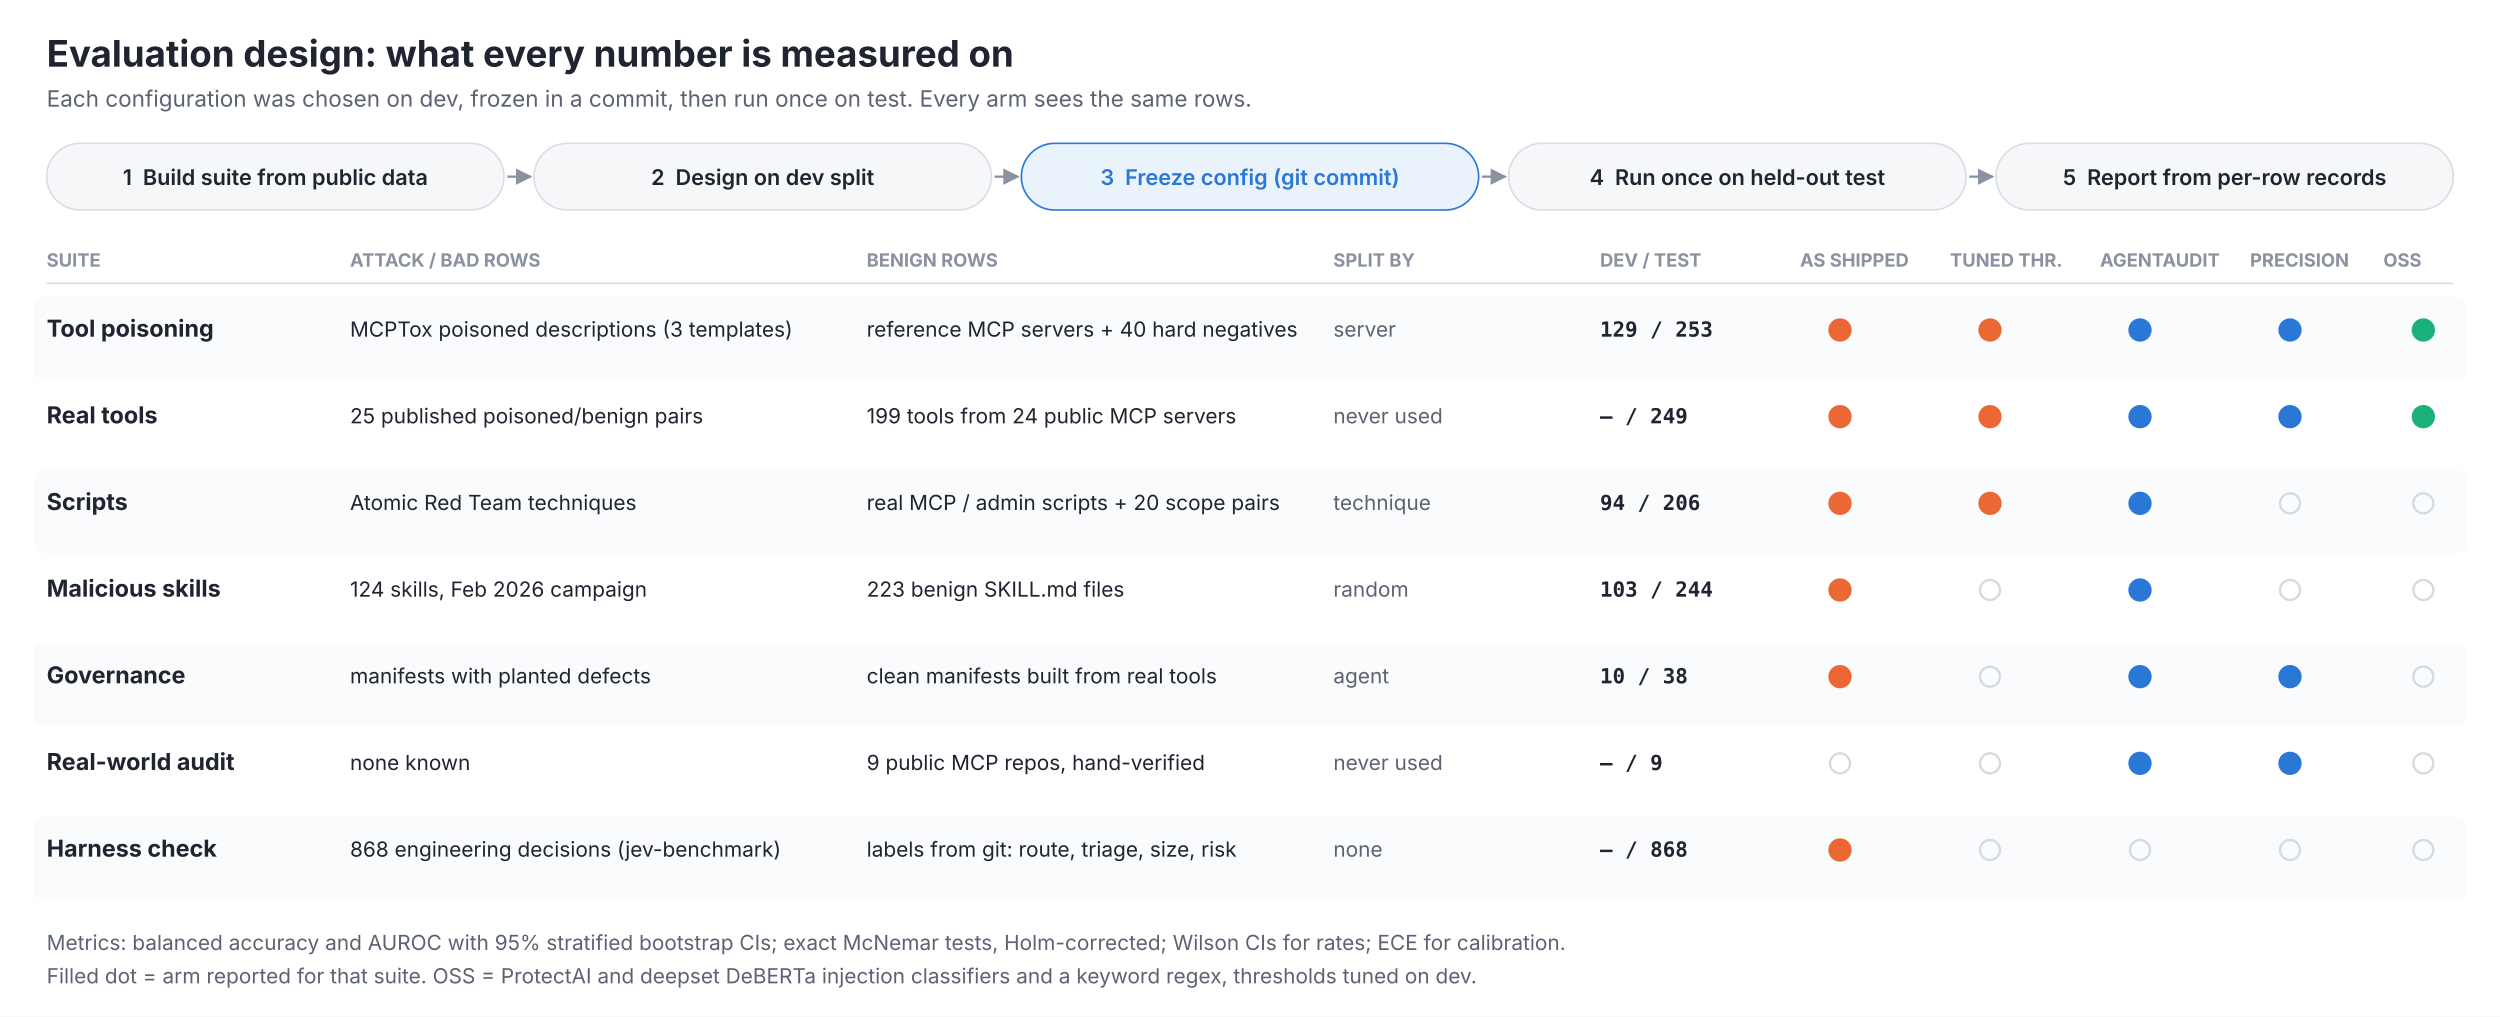
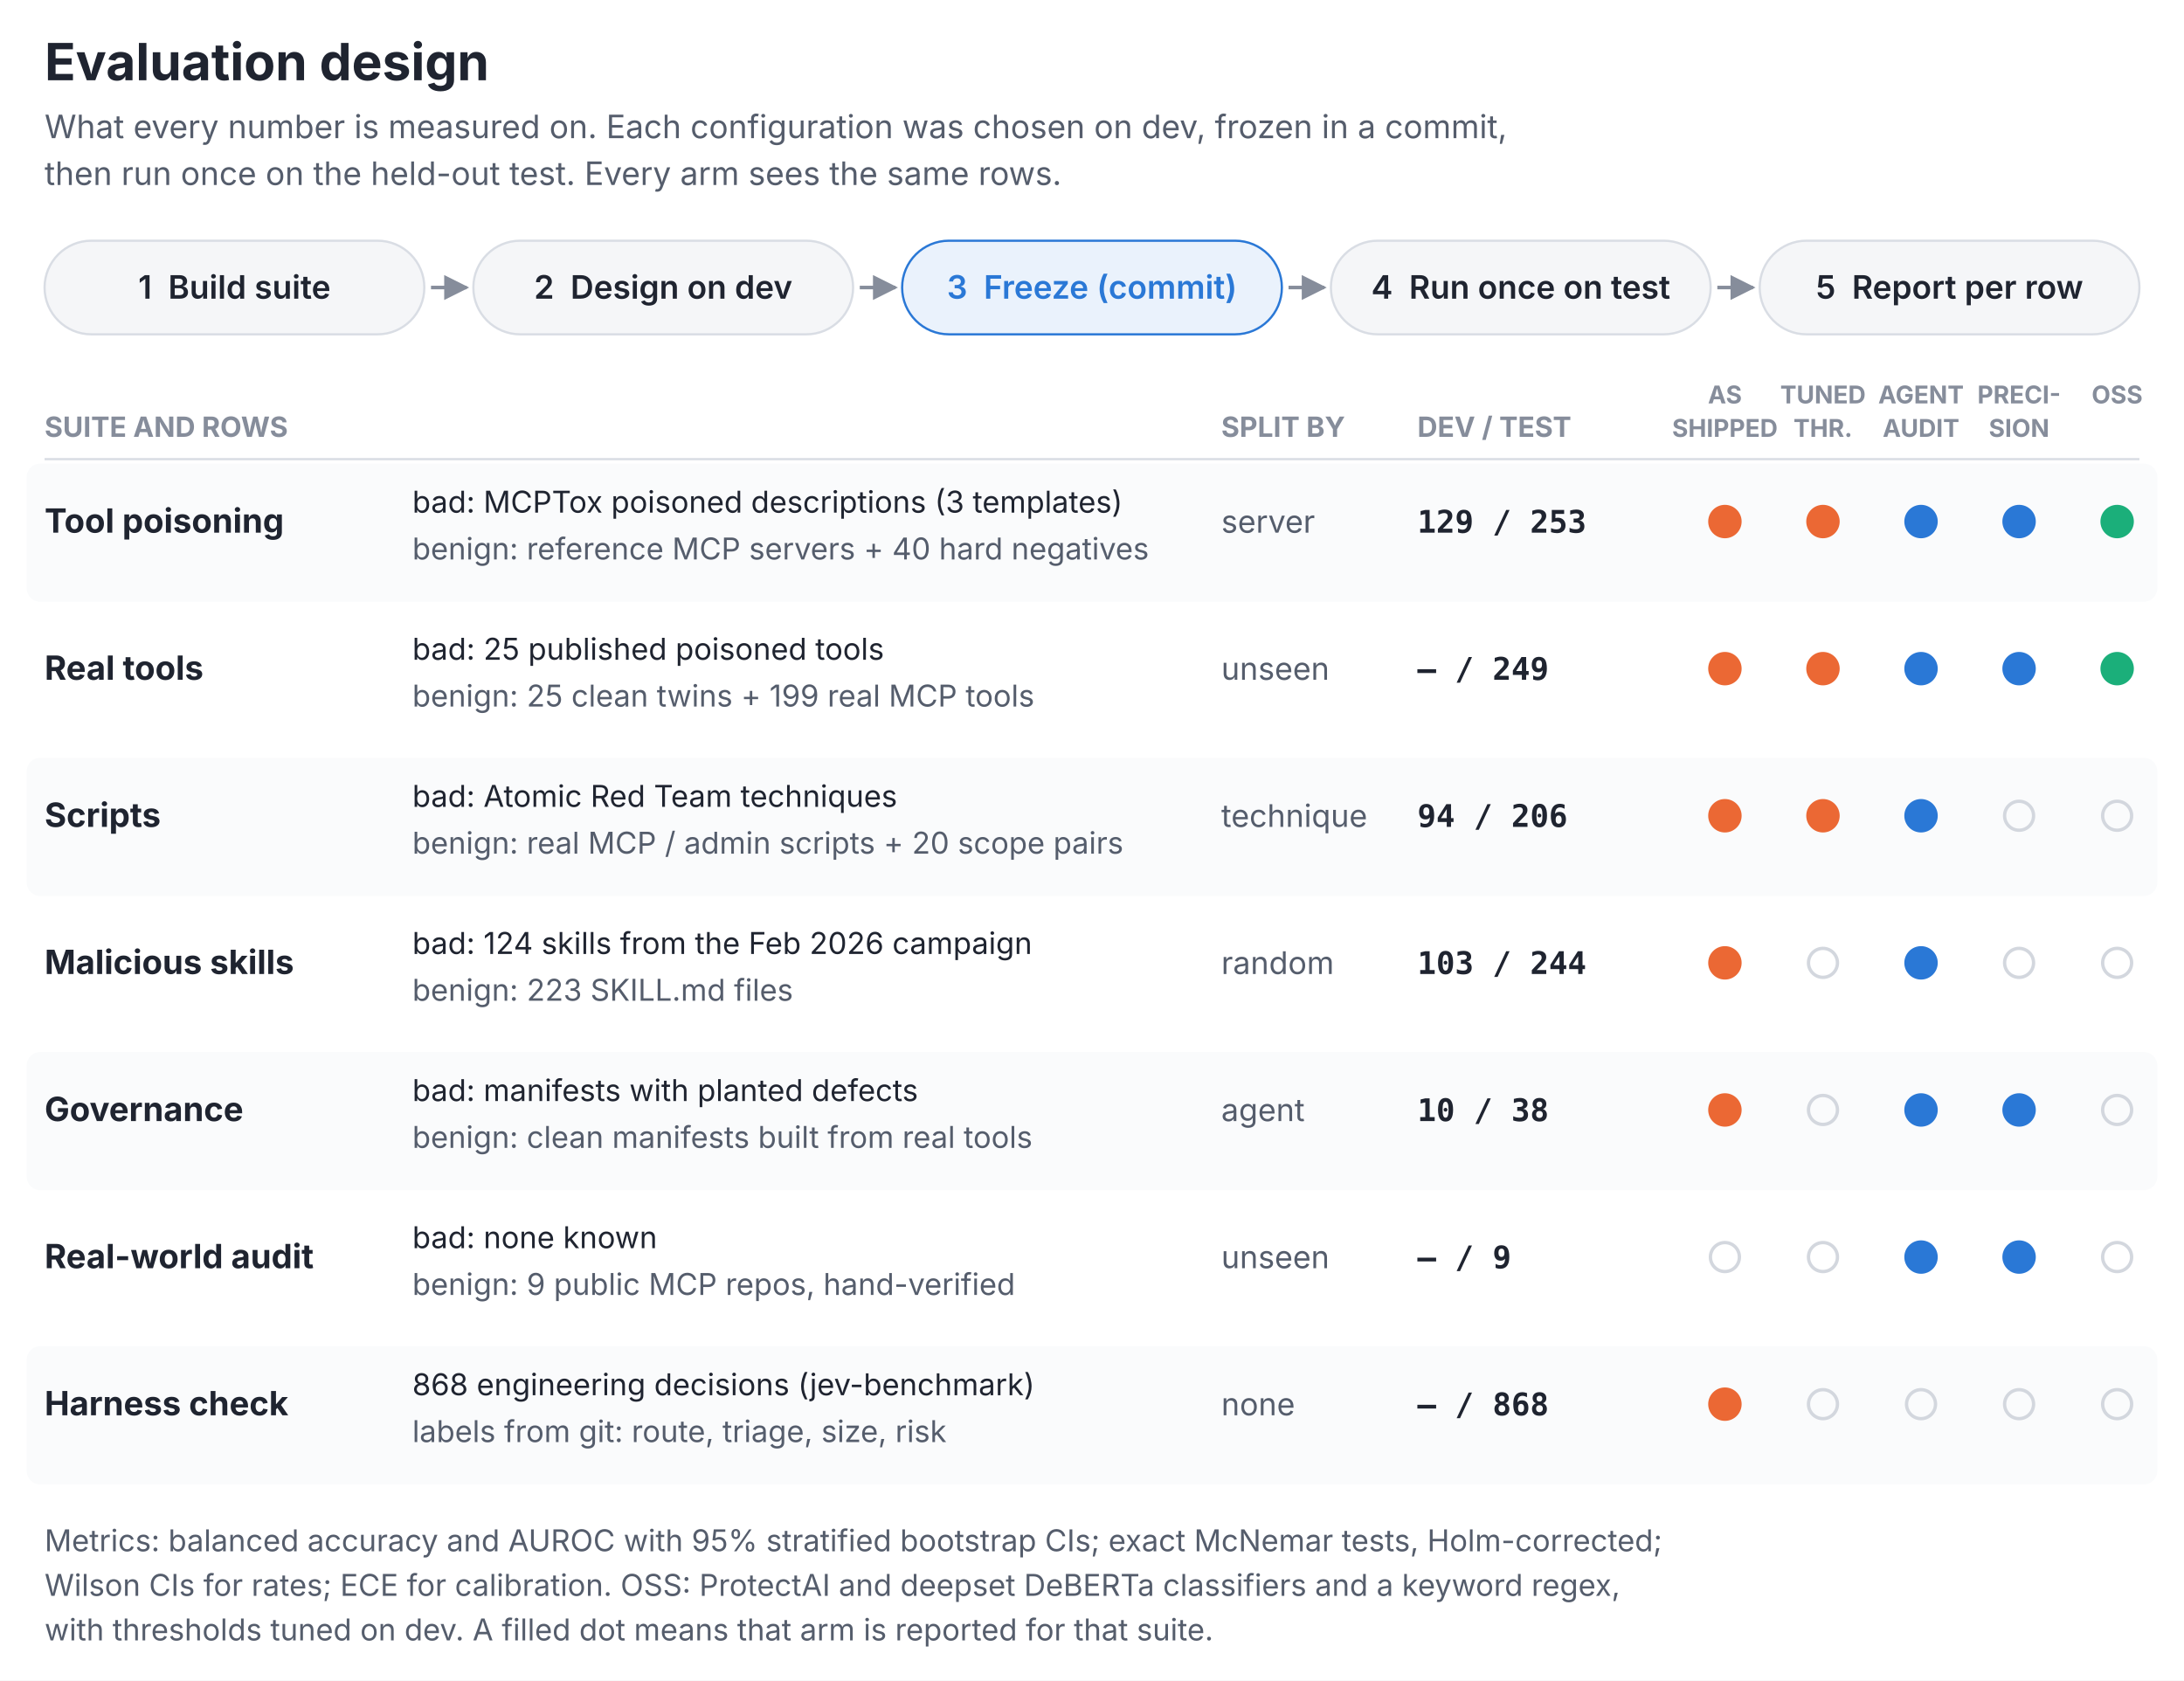
- <svg xmlns="http://www.w3.org/2000/svg" viewBox="0 0 1500 610" width="1500" height="610">
+ <svg xmlns="http://www.w3.org/2000/svg" viewBox="0 0 980 754" width="980" height="754">
  <defs>
-     <marker id="a8a91a0" viewBox="0 0 10 10" refX="9" refY="5" markerWidth="7" markerHeight="7" orient="auto-start-reverse">
-       <path d="M0,0 L10,5 L0,10 z" fill="#8a91a0" />
+     <marker id="a868d9b" viewBox="0 0 10 10" refX="9" refY="5" markerWidth="7" markerHeight="7" orient="auto-start-reverse">
+       <path d="M0,0 L10,5 L0,10 z" fill="#868d9b" />
    </marker>
  </defs>
-   <rect width="1500" height="610" fill="#ffffff" />
-   <text x="28" y="40" font-family="-apple-system,BlinkMacSystemFont,'Segoe UI',Inter,Helvetica,Arial,sans-serif" font-size="22" fill="#1f2430" font-weight="700" text-anchor="start" xml:space="preserve">Evaluation design: what every number is measured on</text>
-   <text x="28" y="64" font-family="-apple-system,BlinkMacSystemFont,'Segoe UI',Inter,Helvetica,Arial,sans-serif" font-size="13.5" fill="#5b6372" font-weight="400" text-anchor="start" xml:space="preserve">Each configuration was chosen on dev, frozen in a commit, then run once on test. Every arm sees the same rows.</text>
-   <rect x="28.0" y="86" width="274.4" height="40" rx="20" fill="#f6f7f9" stroke="#d9dde4" stroke-width="1" />
-   <text x="165.2" y="111" font-family="-apple-system,BlinkMacSystemFont,'Segoe UI',Inter,Helvetica,Arial,sans-serif" font-size="13" fill="#1f2430" font-weight="600" text-anchor="middle" xml:space="preserve">1  Build suite from public data</text>
-   <path d="M304.4,106 L318.4,106" stroke="#8a91a0" stroke-width="1.4" marker-end="url(#a8a91a0)" />
-   <rect x="320.4" y="86" width="274.4" height="40" rx="20" fill="#f6f7f9" stroke="#d9dde4" stroke-width="1" />
-   <text x="457.6" y="111" font-family="-apple-system,BlinkMacSystemFont,'Segoe UI',Inter,Helvetica,Arial,sans-serif" font-size="13" fill="#1f2430" font-weight="600" text-anchor="middle" xml:space="preserve">2  Design on dev split</text>
-   <path d="M596.8,106 L610.8,106" stroke="#8a91a0" stroke-width="1.4" marker-end="url(#a8a91a0)" />
-   <rect x="612.8" y="86" width="274.4" height="40" rx="20" fill="#eaf2fc" stroke="#2a78d6" stroke-width="1" />
-   <text x="750.0" y="111" font-family="-apple-system,BlinkMacSystemFont,'Segoe UI',Inter,Helvetica,Arial,sans-serif" font-size="13" fill="#2a78d6" font-weight="600" text-anchor="middle" xml:space="preserve">3  Freeze config (git commit)</text>
-   <path d="M889.2,106 L903.2,106" stroke="#8a91a0" stroke-width="1.4" marker-end="url(#a8a91a0)" />
-   <rect x="905.2" y="86" width="274.4" height="40" rx="20" fill="#f6f7f9" stroke="#d9dde4" stroke-width="1" />
-   <text x="1042.4" y="111" font-family="-apple-system,BlinkMacSystemFont,'Segoe UI',Inter,Helvetica,Arial,sans-serif" font-size="13" fill="#1f2430" font-weight="600" text-anchor="middle" xml:space="preserve">4  Run once on held-out test</text>
-   <path d="M1181.6,106 L1195.6,106" stroke="#8a91a0" stroke-width="1.4" marker-end="url(#a8a91a0)" />
-   <rect x="1197.6" y="86" width="274.4" height="40" rx="20" fill="#f6f7f9" stroke="#d9dde4" stroke-width="1" />
-   <text x="1334.8" y="111" font-family="-apple-system,BlinkMacSystemFont,'Segoe UI',Inter,Helvetica,Arial,sans-serif" font-size="13" fill="#1f2430" font-weight="600" text-anchor="middle" xml:space="preserve">5  Report from per-row records</text>
-   <text x="28" y="160" font-family="-apple-system,BlinkMacSystemFont,'Segoe UI',Inter,Helvetica,Arial,sans-serif" font-size="11" fill="#8a91a0" font-weight="700" text-anchor="start" xml:space="preserve">SUITE</text>
-   <text x="210" y="160" font-family="-apple-system,BlinkMacSystemFont,'Segoe UI',Inter,Helvetica,Arial,sans-serif" font-size="11" fill="#8a91a0" font-weight="700" text-anchor="start" xml:space="preserve">ATTACK / BAD ROWS</text>
-   <text x="520" y="160" font-family="-apple-system,BlinkMacSystemFont,'Segoe UI',Inter,Helvetica,Arial,sans-serif" font-size="11" fill="#8a91a0" font-weight="700" text-anchor="start" xml:space="preserve">BENIGN ROWS</text>
-   <text x="800" y="160" font-family="-apple-system,BlinkMacSystemFont,'Segoe UI',Inter,Helvetica,Arial,sans-serif" font-size="11" fill="#8a91a0" font-weight="700" text-anchor="start" xml:space="preserve">SPLIT BY</text>
-   <text x="960" y="160" font-family="-apple-system,BlinkMacSystemFont,'Segoe UI',Inter,Helvetica,Arial,sans-serif" font-size="11" fill="#8a91a0" font-weight="700" text-anchor="start" xml:space="preserve">DEV / TEST</text>
-   <text x="1080" y="160" font-family="-apple-system,BlinkMacSystemFont,'Segoe UI',Inter,Helvetica,Arial,sans-serif" font-size="11" fill="#8a91a0" font-weight="700" text-anchor="start" xml:space="preserve">AS SHIPPED</text>
-   <text x="1170" y="160" font-family="-apple-system,BlinkMacSystemFont,'Segoe UI',Inter,Helvetica,Arial,sans-serif" font-size="11" fill="#8a91a0" font-weight="700" text-anchor="start" xml:space="preserve">TUNED THR.</text>
-   <text x="1260" y="160" font-family="-apple-system,BlinkMacSystemFont,'Segoe UI',Inter,Helvetica,Arial,sans-serif" font-size="11" fill="#8a91a0" font-weight="700" text-anchor="start" xml:space="preserve">AGENTAUDIT</text>
-   <text x="1350" y="160" font-family="-apple-system,BlinkMacSystemFont,'Segoe UI',Inter,Helvetica,Arial,sans-serif" font-size="11" fill="#8a91a0" font-weight="700" text-anchor="start" xml:space="preserve">PRECISION</text>
-   <text x="1430" y="160" font-family="-apple-system,BlinkMacSystemFont,'Segoe UI',Inter,Helvetica,Arial,sans-serif" font-size="11" fill="#8a91a0" font-weight="700" text-anchor="start" xml:space="preserve">OSS</text>
-   <line x1="28" y1="170" x2="1472" y2="170" stroke="#d9dde4" stroke-width="1" />
-   <rect x="20" y="178" width="1460" height="50" rx="6" fill="#fafbfc" stroke="none" stroke-width="1" />
-   <text x="28" y="202" font-family="-apple-system,BlinkMacSystemFont,'Segoe UI',Inter,Helvetica,Arial,sans-serif" font-size="14" fill="#1f2430" font-weight="700" text-anchor="start" xml:space="preserve">Tool poisoning</text>
-   <text x="210" y="202" font-family="-apple-system,BlinkMacSystemFont,'Segoe UI',Inter,Helvetica,Arial,sans-serif" font-size="12.5" fill="#1f2430" font-weight="400" text-anchor="start" xml:space="preserve">MCPTox poisoned descriptions (3 templates)</text>
-   <text x="520" y="202" font-family="-apple-system,BlinkMacSystemFont,'Segoe UI',Inter,Helvetica,Arial,sans-serif" font-size="12.5" fill="#1f2430" font-weight="400" text-anchor="start" xml:space="preserve">reference MCP servers + 40 hard negatives</text>
-   <text x="800" y="202" font-family="-apple-system,BlinkMacSystemFont,'Segoe UI',Inter,Helvetica,Arial,sans-serif" font-size="12.5" fill="#5b6372" font-weight="400" text-anchor="start" xml:space="preserve">server</text>
-   <text x="960" y="202" font-family="ui-monospace,SFMono-Regular,Menlo,Consolas,monospace" font-size="12.5" fill="#1f2430" font-weight="600" text-anchor="start" xml:space="preserve">129 / 253</text>
-   <circle cx="1104" cy="198" r="7" fill="#eb6834" />
-   <circle cx="1194" cy="198" r="7" fill="#eb6834" />
-   <circle cx="1284" cy="198" r="7" fill="#2a78d6" />
-   <circle cx="1374" cy="198" r="7" fill="#2a78d6" />
-   <circle cx="1454" cy="198" r="7" fill="#1baf7a" />
-   <text x="28" y="254" font-family="-apple-system,BlinkMacSystemFont,'Segoe UI',Inter,Helvetica,Arial,sans-serif" font-size="14" fill="#1f2430" font-weight="700" text-anchor="start" xml:space="preserve">Real tools</text>
-   <text x="210" y="254" font-family="-apple-system,BlinkMacSystemFont,'Segoe UI',Inter,Helvetica,Arial,sans-serif" font-size="12.5" fill="#1f2430" font-weight="400" text-anchor="start" xml:space="preserve">25 published poisoned/benign pairs</text>
-   <text x="520" y="254" font-family="-apple-system,BlinkMacSystemFont,'Segoe UI',Inter,Helvetica,Arial,sans-serif" font-size="12.5" fill="#1f2430" font-weight="400" text-anchor="start" xml:space="preserve">199 tools from 24 public MCP servers</text>
-   <text x="800" y="254" font-family="-apple-system,BlinkMacSystemFont,'Segoe UI',Inter,Helvetica,Arial,sans-serif" font-size="12.5" fill="#5b6372" font-weight="400" text-anchor="start" xml:space="preserve">never used</text>
-   <text x="960" y="254" font-family="ui-monospace,SFMono-Regular,Menlo,Consolas,monospace" font-size="12.5" fill="#1f2430" font-weight="600" text-anchor="start" xml:space="preserve">— / 249</text>
-   <circle cx="1104" cy="250" r="7" fill="#eb6834" />
-   <circle cx="1194" cy="250" r="7" fill="#eb6834" />
-   <circle cx="1284" cy="250" r="7" fill="#2a78d6" />
-   <circle cx="1374" cy="250" r="7" fill="#2a78d6" />
-   <circle cx="1454" cy="250" r="7" fill="#1baf7a" />
-   <rect x="20" y="282" width="1460" height="50" rx="6" fill="#fafbfc" stroke="none" stroke-width="1" />
-   <text x="28" y="306" font-family="-apple-system,BlinkMacSystemFont,'Segoe UI',Inter,Helvetica,Arial,sans-serif" font-size="14" fill="#1f2430" font-weight="700" text-anchor="start" xml:space="preserve">Scripts</text>
-   <text x="210" y="306" font-family="-apple-system,BlinkMacSystemFont,'Segoe UI',Inter,Helvetica,Arial,sans-serif" font-size="12.5" fill="#1f2430" font-weight="400" text-anchor="start" xml:space="preserve">Atomic Red Team techniques</text>
-   <text x="520" y="306" font-family="-apple-system,BlinkMacSystemFont,'Segoe UI',Inter,Helvetica,Arial,sans-serif" font-size="12.5" fill="#1f2430" font-weight="400" text-anchor="start" xml:space="preserve">real MCP / admin scripts + 20 scope pairs</text>
-   <text x="800" y="306" font-family="-apple-system,BlinkMacSystemFont,'Segoe UI',Inter,Helvetica,Arial,sans-serif" font-size="12.5" fill="#5b6372" font-weight="400" text-anchor="start" xml:space="preserve">technique</text>
-   <text x="960" y="306" font-family="ui-monospace,SFMono-Regular,Menlo,Consolas,monospace" font-size="12.5" fill="#1f2430" font-weight="600" text-anchor="start" xml:space="preserve">94 / 206</text>
-   <circle cx="1104" cy="302" r="7" fill="#eb6834" />
-   <circle cx="1194" cy="302" r="7" fill="#eb6834" />
-   <circle cx="1284" cy="302" r="7" fill="#2a78d6" />
-   <circle cx="1374" cy="302" r="6" fill="none" stroke="#d5d9e0" stroke-width="1.4" />
-   <circle cx="1454" cy="302" r="6" fill="none" stroke="#d5d9e0" stroke-width="1.4" />
-   <text x="28" y="358" font-family="-apple-system,BlinkMacSystemFont,'Segoe UI',Inter,Helvetica,Arial,sans-serif" font-size="14" fill="#1f2430" font-weight="700" text-anchor="start" xml:space="preserve">Malicious skills</text>
-   <text x="210" y="358" font-family="-apple-system,BlinkMacSystemFont,'Segoe UI',Inter,Helvetica,Arial,sans-serif" font-size="12.5" fill="#1f2430" font-weight="400" text-anchor="start" xml:space="preserve">124 skills, Feb 2026 campaign</text>
-   <text x="520" y="358" font-family="-apple-system,BlinkMacSystemFont,'Segoe UI',Inter,Helvetica,Arial,sans-serif" font-size="12.5" fill="#1f2430" font-weight="400" text-anchor="start" xml:space="preserve">223 benign SKILL.md files</text>
-   <text x="800" y="358" font-family="-apple-system,BlinkMacSystemFont,'Segoe UI',Inter,Helvetica,Arial,sans-serif" font-size="12.5" fill="#5b6372" font-weight="400" text-anchor="start" xml:space="preserve">random</text>
-   <text x="960" y="358" font-family="ui-monospace,SFMono-Regular,Menlo,Consolas,monospace" font-size="12.5" fill="#1f2430" font-weight="600" text-anchor="start" xml:space="preserve">103 / 244</text>
-   <circle cx="1104" cy="354" r="7" fill="#eb6834" />
-   <circle cx="1194" cy="354" r="6" fill="none" stroke="#d5d9e0" stroke-width="1.4" />
-   <circle cx="1284" cy="354" r="7" fill="#2a78d6" />
-   <circle cx="1374" cy="354" r="6" fill="none" stroke="#d5d9e0" stroke-width="1.4" />
-   <circle cx="1454" cy="354" r="6" fill="none" stroke="#d5d9e0" stroke-width="1.4" />
-   <rect x="20" y="386" width="1460" height="50" rx="6" fill="#fafbfc" stroke="none" stroke-width="1" />
-   <text x="28" y="410" font-family="-apple-system,BlinkMacSystemFont,'Segoe UI',Inter,Helvetica,Arial,sans-serif" font-size="14" fill="#1f2430" font-weight="700" text-anchor="start" xml:space="preserve">Governance</text>
-   <text x="210" y="410" font-family="-apple-system,BlinkMacSystemFont,'Segoe UI',Inter,Helvetica,Arial,sans-serif" font-size="12.5" fill="#1f2430" font-weight="400" text-anchor="start" xml:space="preserve">manifests with planted defects</text>
-   <text x="520" y="410" font-family="-apple-system,BlinkMacSystemFont,'Segoe UI',Inter,Helvetica,Arial,sans-serif" font-size="12.5" fill="#1f2430" font-weight="400" text-anchor="start" xml:space="preserve">clean manifests built from real tools</text>
-   <text x="800" y="410" font-family="-apple-system,BlinkMacSystemFont,'Segoe UI',Inter,Helvetica,Arial,sans-serif" font-size="12.5" fill="#5b6372" font-weight="400" text-anchor="start" xml:space="preserve">agent</text>
-   <text x="960" y="410" font-family="ui-monospace,SFMono-Regular,Menlo,Consolas,monospace" font-size="12.5" fill="#1f2430" font-weight="600" text-anchor="start" xml:space="preserve">10 / 38</text>
-   <circle cx="1104" cy="406" r="7" fill="#eb6834" />
-   <circle cx="1194" cy="406" r="6" fill="none" stroke="#d5d9e0" stroke-width="1.4" />
-   <circle cx="1284" cy="406" r="7" fill="#2a78d6" />
-   <circle cx="1374" cy="406" r="7" fill="#2a78d6" />
-   <circle cx="1454" cy="406" r="6" fill="none" stroke="#d5d9e0" stroke-width="1.4" />
-   <text x="28" y="462" font-family="-apple-system,BlinkMacSystemFont,'Segoe UI',Inter,Helvetica,Arial,sans-serif" font-size="14" fill="#1f2430" font-weight="700" text-anchor="start" xml:space="preserve">Real-world audit</text>
-   <text x="210" y="462" font-family="-apple-system,BlinkMacSystemFont,'Segoe UI',Inter,Helvetica,Arial,sans-serif" font-size="12.5" fill="#1f2430" font-weight="400" text-anchor="start" xml:space="preserve">none known</text>
-   <text x="520" y="462" font-family="-apple-system,BlinkMacSystemFont,'Segoe UI',Inter,Helvetica,Arial,sans-serif" font-size="12.5" fill="#1f2430" font-weight="400" text-anchor="start" xml:space="preserve">9 public MCP repos, hand-verified</text>
-   <text x="800" y="462" font-family="-apple-system,BlinkMacSystemFont,'Segoe UI',Inter,Helvetica,Arial,sans-serif" font-size="12.5" fill="#5b6372" font-weight="400" text-anchor="start" xml:space="preserve">never used</text>
-   <text x="960" y="462" font-family="ui-monospace,SFMono-Regular,Menlo,Consolas,monospace" font-size="12.5" fill="#1f2430" font-weight="600" text-anchor="start" xml:space="preserve">— / 9</text>
-   <circle cx="1104" cy="458" r="6" fill="none" stroke="#d5d9e0" stroke-width="1.4" />
-   <circle cx="1194" cy="458" r="6" fill="none" stroke="#d5d9e0" stroke-width="1.4" />
-   <circle cx="1284" cy="458" r="7" fill="#2a78d6" />
-   <circle cx="1374" cy="458" r="7" fill="#2a78d6" />
-   <circle cx="1454" cy="458" r="6" fill="none" stroke="#d5d9e0" stroke-width="1.4" />
-   <rect x="20" y="490" width="1460" height="50" rx="6" fill="#fafbfc" stroke="none" stroke-width="1" />
-   <text x="28" y="514" font-family="-apple-system,BlinkMacSystemFont,'Segoe UI',Inter,Helvetica,Arial,sans-serif" font-size="14" fill="#1f2430" font-weight="700" text-anchor="start" xml:space="preserve">Harness check</text>
-   <text x="210" y="514" font-family="-apple-system,BlinkMacSystemFont,'Segoe UI',Inter,Helvetica,Arial,sans-serif" font-size="12.5" fill="#1f2430" font-weight="400" text-anchor="start" xml:space="preserve">868 engineering decisions (jev-benchmark)</text>
-   <text x="520" y="514" font-family="-apple-system,BlinkMacSystemFont,'Segoe UI',Inter,Helvetica,Arial,sans-serif" font-size="12.5" fill="#1f2430" font-weight="400" text-anchor="start" xml:space="preserve">labels from git: route, triage, size, risk</text>
-   <text x="800" y="514" font-family="-apple-system,BlinkMacSystemFont,'Segoe UI',Inter,Helvetica,Arial,sans-serif" font-size="12.5" fill="#5b6372" font-weight="400" text-anchor="start" xml:space="preserve">none</text>
-   <text x="960" y="514" font-family="ui-monospace,SFMono-Regular,Menlo,Consolas,monospace" font-size="12.5" fill="#1f2430" font-weight="600" text-anchor="start" xml:space="preserve">— / 868</text>
-   <circle cx="1104" cy="510" r="7" fill="#eb6834" />
-   <circle cx="1194" cy="510" r="6" fill="none" stroke="#d5d9e0" stroke-width="1.4" />
-   <circle cx="1284" cy="510" r="6" fill="none" stroke="#d5d9e0" stroke-width="1.4" />
-   <circle cx="1374" cy="510" r="6" fill="none" stroke="#d5d9e0" stroke-width="1.4" />
-   <circle cx="1454" cy="510" r="6" fill="none" stroke="#d5d9e0" stroke-width="1.4" />
-   <text x="28" y="570" font-family="-apple-system,BlinkMacSystemFont,'Segoe UI',Inter,Helvetica,Arial,sans-serif" font-size="12.5" fill="#5b6372" font-weight="400" text-anchor="start" xml:space="preserve">Metrics: balanced accuracy and AUROC with 95% stratified bootstrap CIs; exact McNemar tests, Holm-corrected; Wilson CIs for rates; ECE for calibration.</text>
-   <text x="28" y="590" font-family="-apple-system,BlinkMacSystemFont,'Segoe UI',Inter,Helvetica,Arial,sans-serif" font-size="12.5" fill="#5b6372" font-weight="400" text-anchor="start" xml:space="preserve">Filled dot = arm reported for that suite. OSS = ProtectAI and deepset DeBERTa injection classifiers and a keyword regex, thresholds tuned on dev.</text>
+   <rect width="980" height="754" fill="#ffffff" />
+   <text x="20" y="36" font-family="-apple-system,BlinkMacSystemFont,'Segoe UI',Inter,Helvetica,Arial,sans-serif" font-size="23" fill="#1f2430" font-weight="700" text-anchor="start" xml:space="preserve">Evaluation design</text>
+   <text x="20" y="62" font-family="-apple-system,BlinkMacSystemFont,'Segoe UI',Inter,Helvetica,Arial,sans-serif" font-size="14.5" fill="#555d6c" font-weight="400" text-anchor="start" xml:space="preserve">What every number is measured on. Each configuration was chosen on dev, frozen in a commit,</text>
+   <text x="20" y="83" font-family="-apple-system,BlinkMacSystemFont,'Segoe UI',Inter,Helvetica,Arial,sans-serif" font-size="14.5" fill="#555d6c" font-weight="400" text-anchor="start" xml:space="preserve">then run once on the held-out test. Every arm sees the same rows.</text>
+   <rect x="20.0" y="108" width="170.4" height="42" rx="21" fill="#f5f6f8" stroke="#d9dde4" stroke-width="1" />
+   <text x="105.2" y="134" font-family="-apple-system,BlinkMacSystemFont,'Segoe UI',Inter,Helvetica,Arial,sans-serif" font-size="14.5" fill="#1f2430" font-weight="600" text-anchor="middle" xml:space="preserve">1  Build suite</text>
+   <path d="M193.4,129 L209.4,129" stroke="#868d9b" stroke-width="1.6" marker-end="url(#a868d9b)" />
+   <rect x="212.4" y="108" width="170.4" height="42" rx="21" fill="#f5f6f8" stroke="#d9dde4" stroke-width="1" />
+   <text x="297.6" y="134" font-family="-apple-system,BlinkMacSystemFont,'Segoe UI',Inter,Helvetica,Arial,sans-serif" font-size="14.5" fill="#1f2430" font-weight="600" text-anchor="middle" xml:space="preserve">2  Design on dev</text>
+   <path d="M385.8,129 L401.8,129" stroke="#868d9b" stroke-width="1.6" marker-end="url(#a868d9b)" />
+   <rect x="404.8" y="108" width="170.4" height="42" rx="21" fill="#eaf2fc" stroke="#2a78d6" stroke-width="1" />
+   <text x="490.0" y="134" font-family="-apple-system,BlinkMacSystemFont,'Segoe UI',Inter,Helvetica,Arial,sans-serif" font-size="14.5" fill="#2a78d6" font-weight="600" text-anchor="middle" xml:space="preserve">3  Freeze (commit)</text>
+   <path d="M578.2,129 L594.2,129" stroke="#868d9b" stroke-width="1.6" marker-end="url(#a868d9b)" />
+   <rect x="597.2" y="108" width="170.4" height="42" rx="21" fill="#f5f6f8" stroke="#d9dde4" stroke-width="1" />
+   <text x="682.4" y="134" font-family="-apple-system,BlinkMacSystemFont,'Segoe UI',Inter,Helvetica,Arial,sans-serif" font-size="14.5" fill="#1f2430" font-weight="600" text-anchor="middle" xml:space="preserve">4  Run once on test</text>
+   <path d="M770.6,129 L786.6,129" stroke="#868d9b" stroke-width="1.6" marker-end="url(#a868d9b)" />
+   <rect x="789.6" y="108" width="170.4" height="42" rx="21" fill="#f5f6f8" stroke="#d9dde4" stroke-width="1" />
+   <text x="874.8" y="134" font-family="-apple-system,BlinkMacSystemFont,'Segoe UI',Inter,Helvetica,Arial,sans-serif" font-size="14.5" fill="#1f2430" font-weight="600" text-anchor="middle" xml:space="preserve">5  Report per row</text>
+   <text x="20" y="196" font-family="-apple-system,BlinkMacSystemFont,'Segoe UI',Inter,Helvetica,Arial,sans-serif" font-size="12.5" fill="#868d9b" font-weight="700" text-anchor="start" xml:space="preserve">SUITE AND ROWS</text>
+   <text x="548" y="196" font-family="-apple-system,BlinkMacSystemFont,'Segoe UI',Inter,Helvetica,Arial,sans-serif" font-size="12.5" fill="#868d9b" font-weight="700" text-anchor="start" xml:space="preserve">SPLIT BY</text>
+   <text x="636" y="196" font-family="-apple-system,BlinkMacSystemFont,'Segoe UI',Inter,Helvetica,Arial,sans-serif" font-size="12.5" fill="#868d9b" font-weight="700" text-anchor="start" xml:space="preserve">DEV / TEST</text>
+   <text x="774" y="181" font-family="-apple-system,BlinkMacSystemFont,'Segoe UI',Inter,Helvetica,Arial,sans-serif" font-size="11" fill="#868d9b" font-weight="700" text-anchor="middle" xml:space="preserve">AS</text>
+   <text x="774" y="196" font-family="-apple-system,BlinkMacSystemFont,'Segoe UI',Inter,Helvetica,Arial,sans-serif" font-size="11" fill="#868d9b" font-weight="700" text-anchor="middle" xml:space="preserve">SHIPPED</text>
+   <text x="818" y="181" font-family="-apple-system,BlinkMacSystemFont,'Segoe UI',Inter,Helvetica,Arial,sans-serif" font-size="11" fill="#868d9b" font-weight="700" text-anchor="middle" xml:space="preserve">TUNED</text>
+   <text x="818" y="196" font-family="-apple-system,BlinkMacSystemFont,'Segoe UI',Inter,Helvetica,Arial,sans-serif" font-size="11" fill="#868d9b" font-weight="700" text-anchor="middle" xml:space="preserve">THR.</text>
+   <text x="862" y="181" font-family="-apple-system,BlinkMacSystemFont,'Segoe UI',Inter,Helvetica,Arial,sans-serif" font-size="11" fill="#868d9b" font-weight="700" text-anchor="middle" xml:space="preserve">AGENT</text>
+   <text x="862" y="196" font-family="-apple-system,BlinkMacSystemFont,'Segoe UI',Inter,Helvetica,Arial,sans-serif" font-size="11" fill="#868d9b" font-weight="700" text-anchor="middle" xml:space="preserve">AUDIT</text>
+   <text x="906" y="181" font-family="-apple-system,BlinkMacSystemFont,'Segoe UI',Inter,Helvetica,Arial,sans-serif" font-size="11" fill="#868d9b" font-weight="700" text-anchor="middle" xml:space="preserve">PRECI-</text>
+   <text x="906" y="196" font-family="-apple-system,BlinkMacSystemFont,'Segoe UI',Inter,Helvetica,Arial,sans-serif" font-size="11" fill="#868d9b" font-weight="700" text-anchor="middle" xml:space="preserve">SION</text>
+   <text x="950" y="181" font-family="-apple-system,BlinkMacSystemFont,'Segoe UI',Inter,Helvetica,Arial,sans-serif" font-size="11" fill="#868d9b" font-weight="700" text-anchor="middle" xml:space="preserve">OSS</text>
+   <text x="950" y="196" font-family="-apple-system,BlinkMacSystemFont,'Segoe UI',Inter,Helvetica,Arial,sans-serif" font-size="11" fill="#868d9b" font-weight="700" text-anchor="middle" xml:space="preserve" />
+   <line x1="20" y1="206" x2="960" y2="206" stroke="#d9dde4" stroke-width="1" />
+   <rect x="12" y="208" width="956" height="62" rx="6" fill="#fafbfc" stroke="none" stroke-width="1" />
+   <text x="20" y="239" font-family="-apple-system,BlinkMacSystemFont,'Segoe UI',Inter,Helvetica,Arial,sans-serif" font-size="15" fill="#1f2430" font-weight="700" text-anchor="start" xml:space="preserve">Tool poisoning</text>
+   <text x="185" y="230" font-family="-apple-system,BlinkMacSystemFont,'Segoe UI',Inter,Helvetica,Arial,sans-serif" font-size="13.5" fill="#1f2430" font-weight="400" text-anchor="start" xml:space="preserve">bad: MCPTox poisoned descriptions (3 templates)</text>
+   <text x="185" y="251" font-family="-apple-system,BlinkMacSystemFont,'Segoe UI',Inter,Helvetica,Arial,sans-serif" font-size="13.5" fill="#555d6c" font-weight="400" text-anchor="start" xml:space="preserve">benign: reference MCP servers + 40 hard negatives</text>
+   <text x="548" y="239" font-family="-apple-system,BlinkMacSystemFont,'Segoe UI',Inter,Helvetica,Arial,sans-serif" font-size="14" fill="#555d6c" font-weight="400" text-anchor="start" xml:space="preserve">server</text>
+   <text x="636" y="239" font-family="ui-monospace,SFMono-Regular,Menlo,Consolas,monospace" font-size="14" fill="#1f2430" font-weight="600" text-anchor="start" xml:space="preserve">129 / 253</text>
+   <circle cx="774" cy="234" r="7.5" fill="#eb6834" />
+   <circle cx="818" cy="234" r="7.5" fill="#eb6834" />
+   <circle cx="862" cy="234" r="7.5" fill="#2a78d6" />
+   <circle cx="906" cy="234" r="7.5" fill="#2a78d6" />
+   <circle cx="950" cy="234" r="7.5" fill="#1baf7a" />
+   <text x="20" y="305" font-family="-apple-system,BlinkMacSystemFont,'Segoe UI',Inter,Helvetica,Arial,sans-serif" font-size="15" fill="#1f2430" font-weight="700" text-anchor="start" xml:space="preserve">Real tools</text>
+   <text x="185" y="296" font-family="-apple-system,BlinkMacSystemFont,'Segoe UI',Inter,Helvetica,Arial,sans-serif" font-size="13.5" fill="#1f2430" font-weight="400" text-anchor="start" xml:space="preserve">bad: 25 published poisoned tools</text>
+   <text x="185" y="317" font-family="-apple-system,BlinkMacSystemFont,'Segoe UI',Inter,Helvetica,Arial,sans-serif" font-size="13.5" fill="#555d6c" font-weight="400" text-anchor="start" xml:space="preserve">benign: 25 clean twins + 199 real MCP tools</text>
+   <text x="548" y="305" font-family="-apple-system,BlinkMacSystemFont,'Segoe UI',Inter,Helvetica,Arial,sans-serif" font-size="14" fill="#555d6c" font-weight="400" text-anchor="start" xml:space="preserve">unseen</text>
+   <text x="636" y="305" font-family="ui-monospace,SFMono-Regular,Menlo,Consolas,monospace" font-size="14" fill="#1f2430" font-weight="600" text-anchor="start" xml:space="preserve">— / 249</text>
+   <circle cx="774" cy="300" r="7.5" fill="#eb6834" />
+   <circle cx="818" cy="300" r="7.5" fill="#eb6834" />
+   <circle cx="862" cy="300" r="7.5" fill="#2a78d6" />
+   <circle cx="906" cy="300" r="7.5" fill="#2a78d6" />
+   <circle cx="950" cy="300" r="7.5" fill="#1baf7a" />
+   <rect x="12" y="340" width="956" height="62" rx="6" fill="#fafbfc" stroke="none" stroke-width="1" />
+   <text x="20" y="371" font-family="-apple-system,BlinkMacSystemFont,'Segoe UI',Inter,Helvetica,Arial,sans-serif" font-size="15" fill="#1f2430" font-weight="700" text-anchor="start" xml:space="preserve">Scripts</text>
+   <text x="185" y="362" font-family="-apple-system,BlinkMacSystemFont,'Segoe UI',Inter,Helvetica,Arial,sans-serif" font-size="13.5" fill="#1f2430" font-weight="400" text-anchor="start" xml:space="preserve">bad: Atomic Red Team techniques</text>
+   <text x="185" y="383" font-family="-apple-system,BlinkMacSystemFont,'Segoe UI',Inter,Helvetica,Arial,sans-serif" font-size="13.5" fill="#555d6c" font-weight="400" text-anchor="start" xml:space="preserve">benign: real MCP / admin scripts + 20 scope pairs</text>
+   <text x="548" y="371" font-family="-apple-system,BlinkMacSystemFont,'Segoe UI',Inter,Helvetica,Arial,sans-serif" font-size="14" fill="#555d6c" font-weight="400" text-anchor="start" xml:space="preserve">technique</text>
+   <text x="636" y="371" font-family="ui-monospace,SFMono-Regular,Menlo,Consolas,monospace" font-size="14" fill="#1f2430" font-weight="600" text-anchor="start" xml:space="preserve">94 / 206</text>
+   <circle cx="774" cy="366" r="7.5" fill="#eb6834" />
+   <circle cx="818" cy="366" r="7.5" fill="#eb6834" />
+   <circle cx="862" cy="366" r="7.5" fill="#2a78d6" />
+   <circle cx="906" cy="366" r="6.5" fill="none" stroke="#d3d7de" stroke-width="1.5" />
+   <circle cx="950" cy="366" r="6.5" fill="none" stroke="#d3d7de" stroke-width="1.5" />
+   <text x="20" y="437" font-family="-apple-system,BlinkMacSystemFont,'Segoe UI',Inter,Helvetica,Arial,sans-serif" font-size="15" fill="#1f2430" font-weight="700" text-anchor="start" xml:space="preserve">Malicious skills</text>
+   <text x="185" y="428" font-family="-apple-system,BlinkMacSystemFont,'Segoe UI',Inter,Helvetica,Arial,sans-serif" font-size="13.5" fill="#1f2430" font-weight="400" text-anchor="start" xml:space="preserve">bad: 124 skills from the Feb 2026 campaign</text>
+   <text x="185" y="449" font-family="-apple-system,BlinkMacSystemFont,'Segoe UI',Inter,Helvetica,Arial,sans-serif" font-size="13.5" fill="#555d6c" font-weight="400" text-anchor="start" xml:space="preserve">benign: 223 SKILL.md files</text>
+   <text x="548" y="437" font-family="-apple-system,BlinkMacSystemFont,'Segoe UI',Inter,Helvetica,Arial,sans-serif" font-size="14" fill="#555d6c" font-weight="400" text-anchor="start" xml:space="preserve">random</text>
+   <text x="636" y="437" font-family="ui-monospace,SFMono-Regular,Menlo,Consolas,monospace" font-size="14" fill="#1f2430" font-weight="600" text-anchor="start" xml:space="preserve">103 / 244</text>
+   <circle cx="774" cy="432" r="7.5" fill="#eb6834" />
+   <circle cx="818" cy="432" r="6.5" fill="none" stroke="#d3d7de" stroke-width="1.5" />
+   <circle cx="862" cy="432" r="7.5" fill="#2a78d6" />
+   <circle cx="906" cy="432" r="6.5" fill="none" stroke="#d3d7de" stroke-width="1.5" />
+   <circle cx="950" cy="432" r="6.5" fill="none" stroke="#d3d7de" stroke-width="1.5" />
+   <rect x="12" y="472" width="956" height="62" rx="6" fill="#fafbfc" stroke="none" stroke-width="1" />
+   <text x="20" y="503" font-family="-apple-system,BlinkMacSystemFont,'Segoe UI',Inter,Helvetica,Arial,sans-serif" font-size="15" fill="#1f2430" font-weight="700" text-anchor="start" xml:space="preserve">Governance</text>
+   <text x="185" y="494" font-family="-apple-system,BlinkMacSystemFont,'Segoe UI',Inter,Helvetica,Arial,sans-serif" font-size="13.5" fill="#1f2430" font-weight="400" text-anchor="start" xml:space="preserve">bad: manifests with planted defects</text>
+   <text x="185" y="515" font-family="-apple-system,BlinkMacSystemFont,'Segoe UI',Inter,Helvetica,Arial,sans-serif" font-size="13.5" fill="#555d6c" font-weight="400" text-anchor="start" xml:space="preserve">benign: clean manifests built from real tools</text>
+   <text x="548" y="503" font-family="-apple-system,BlinkMacSystemFont,'Segoe UI',Inter,Helvetica,Arial,sans-serif" font-size="14" fill="#555d6c" font-weight="400" text-anchor="start" xml:space="preserve">agent</text>
+   <text x="636" y="503" font-family="ui-monospace,SFMono-Regular,Menlo,Consolas,monospace" font-size="14" fill="#1f2430" font-weight="600" text-anchor="start" xml:space="preserve">10 / 38</text>
+   <circle cx="774" cy="498" r="7.5" fill="#eb6834" />
+   <circle cx="818" cy="498" r="6.5" fill="none" stroke="#d3d7de" stroke-width="1.5" />
+   <circle cx="862" cy="498" r="7.5" fill="#2a78d6" />
+   <circle cx="906" cy="498" r="7.5" fill="#2a78d6" />
+   <circle cx="950" cy="498" r="6.5" fill="none" stroke="#d3d7de" stroke-width="1.5" />
+   <text x="20" y="569" font-family="-apple-system,BlinkMacSystemFont,'Segoe UI',Inter,Helvetica,Arial,sans-serif" font-size="15" fill="#1f2430" font-weight="700" text-anchor="start" xml:space="preserve">Real-world audit</text>
+   <text x="185" y="560" font-family="-apple-system,BlinkMacSystemFont,'Segoe UI',Inter,Helvetica,Arial,sans-serif" font-size="13.5" fill="#1f2430" font-weight="400" text-anchor="start" xml:space="preserve">bad: none known</text>
+   <text x="185" y="581" font-family="-apple-system,BlinkMacSystemFont,'Segoe UI',Inter,Helvetica,Arial,sans-serif" font-size="13.5" fill="#555d6c" font-weight="400" text-anchor="start" xml:space="preserve">benign: 9 public MCP repos, hand-verified</text>
+   <text x="548" y="569" font-family="-apple-system,BlinkMacSystemFont,'Segoe UI',Inter,Helvetica,Arial,sans-serif" font-size="14" fill="#555d6c" font-weight="400" text-anchor="start" xml:space="preserve">unseen</text>
+   <text x="636" y="569" font-family="ui-monospace,SFMono-Regular,Menlo,Consolas,monospace" font-size="14" fill="#1f2430" font-weight="600" text-anchor="start" xml:space="preserve">— / 9</text>
+   <circle cx="774" cy="564" r="6.5" fill="none" stroke="#d3d7de" stroke-width="1.5" />
+   <circle cx="818" cy="564" r="6.5" fill="none" stroke="#d3d7de" stroke-width="1.5" />
+   <circle cx="862" cy="564" r="7.5" fill="#2a78d6" />
+   <circle cx="906" cy="564" r="7.5" fill="#2a78d6" />
+   <circle cx="950" cy="564" r="6.5" fill="none" stroke="#d3d7de" stroke-width="1.5" />
+   <rect x="12" y="604" width="956" height="62" rx="6" fill="#fafbfc" stroke="none" stroke-width="1" />
+   <text x="20" y="635" font-family="-apple-system,BlinkMacSystemFont,'Segoe UI',Inter,Helvetica,Arial,sans-serif" font-size="15" fill="#1f2430" font-weight="700" text-anchor="start" xml:space="preserve">Harness check</text>
+   <text x="185" y="626" font-family="-apple-system,BlinkMacSystemFont,'Segoe UI',Inter,Helvetica,Arial,sans-serif" font-size="13.5" fill="#1f2430" font-weight="400" text-anchor="start" xml:space="preserve">868 engineering decisions (jev-benchmark)</text>
+   <text x="185" y="647" font-family="-apple-system,BlinkMacSystemFont,'Segoe UI',Inter,Helvetica,Arial,sans-serif" font-size="13.5" fill="#555d6c" font-weight="400" text-anchor="start" xml:space="preserve">labels from git: route, triage, size, risk</text>
+   <text x="548" y="635" font-family="-apple-system,BlinkMacSystemFont,'Segoe UI',Inter,Helvetica,Arial,sans-serif" font-size="14" fill="#555d6c" font-weight="400" text-anchor="start" xml:space="preserve">none</text>
+   <text x="636" y="635" font-family="ui-monospace,SFMono-Regular,Menlo,Consolas,monospace" font-size="14" fill="#1f2430" font-weight="600" text-anchor="start" xml:space="preserve">— / 868</text>
+   <circle cx="774" cy="630" r="7.5" fill="#eb6834" />
+   <circle cx="818" cy="630" r="6.5" fill="none" stroke="#d3d7de" stroke-width="1.5" />
+   <circle cx="862" cy="630" r="6.5" fill="none" stroke="#d3d7de" stroke-width="1.5" />
+   <circle cx="906" cy="630" r="6.5" fill="none" stroke="#d3d7de" stroke-width="1.5" />
+   <circle cx="950" cy="630" r="6.5" fill="none" stroke="#d3d7de" stroke-width="1.5" />
+   <text x="20" y="696" font-family="-apple-system,BlinkMacSystemFont,'Segoe UI',Inter,Helvetica,Arial,sans-serif" font-size="13.5" fill="#555d6c" font-weight="400" text-anchor="start" xml:space="preserve">Metrics: balanced accuracy and AUROC with 95% stratified bootstrap CIs; exact McNemar tests, Holm-corrected;</text>
+   <text x="20" y="716" font-family="-apple-system,BlinkMacSystemFont,'Segoe UI',Inter,Helvetica,Arial,sans-serif" font-size="13.5" fill="#555d6c" font-weight="400" text-anchor="start" xml:space="preserve">Wilson CIs for rates; ECE for calibration. OSS: ProtectAI and deepset DeBERTa classifiers and a keyword regex,</text>
+   <text x="20" y="736" font-family="-apple-system,BlinkMacSystemFont,'Segoe UI',Inter,Helvetica,Arial,sans-serif" font-size="13.5" fill="#555d6c" font-weight="400" text-anchor="start" xml:space="preserve">with thresholds tuned on dev. A filled dot means that arm is reported for that suite.</text>
</svg>
